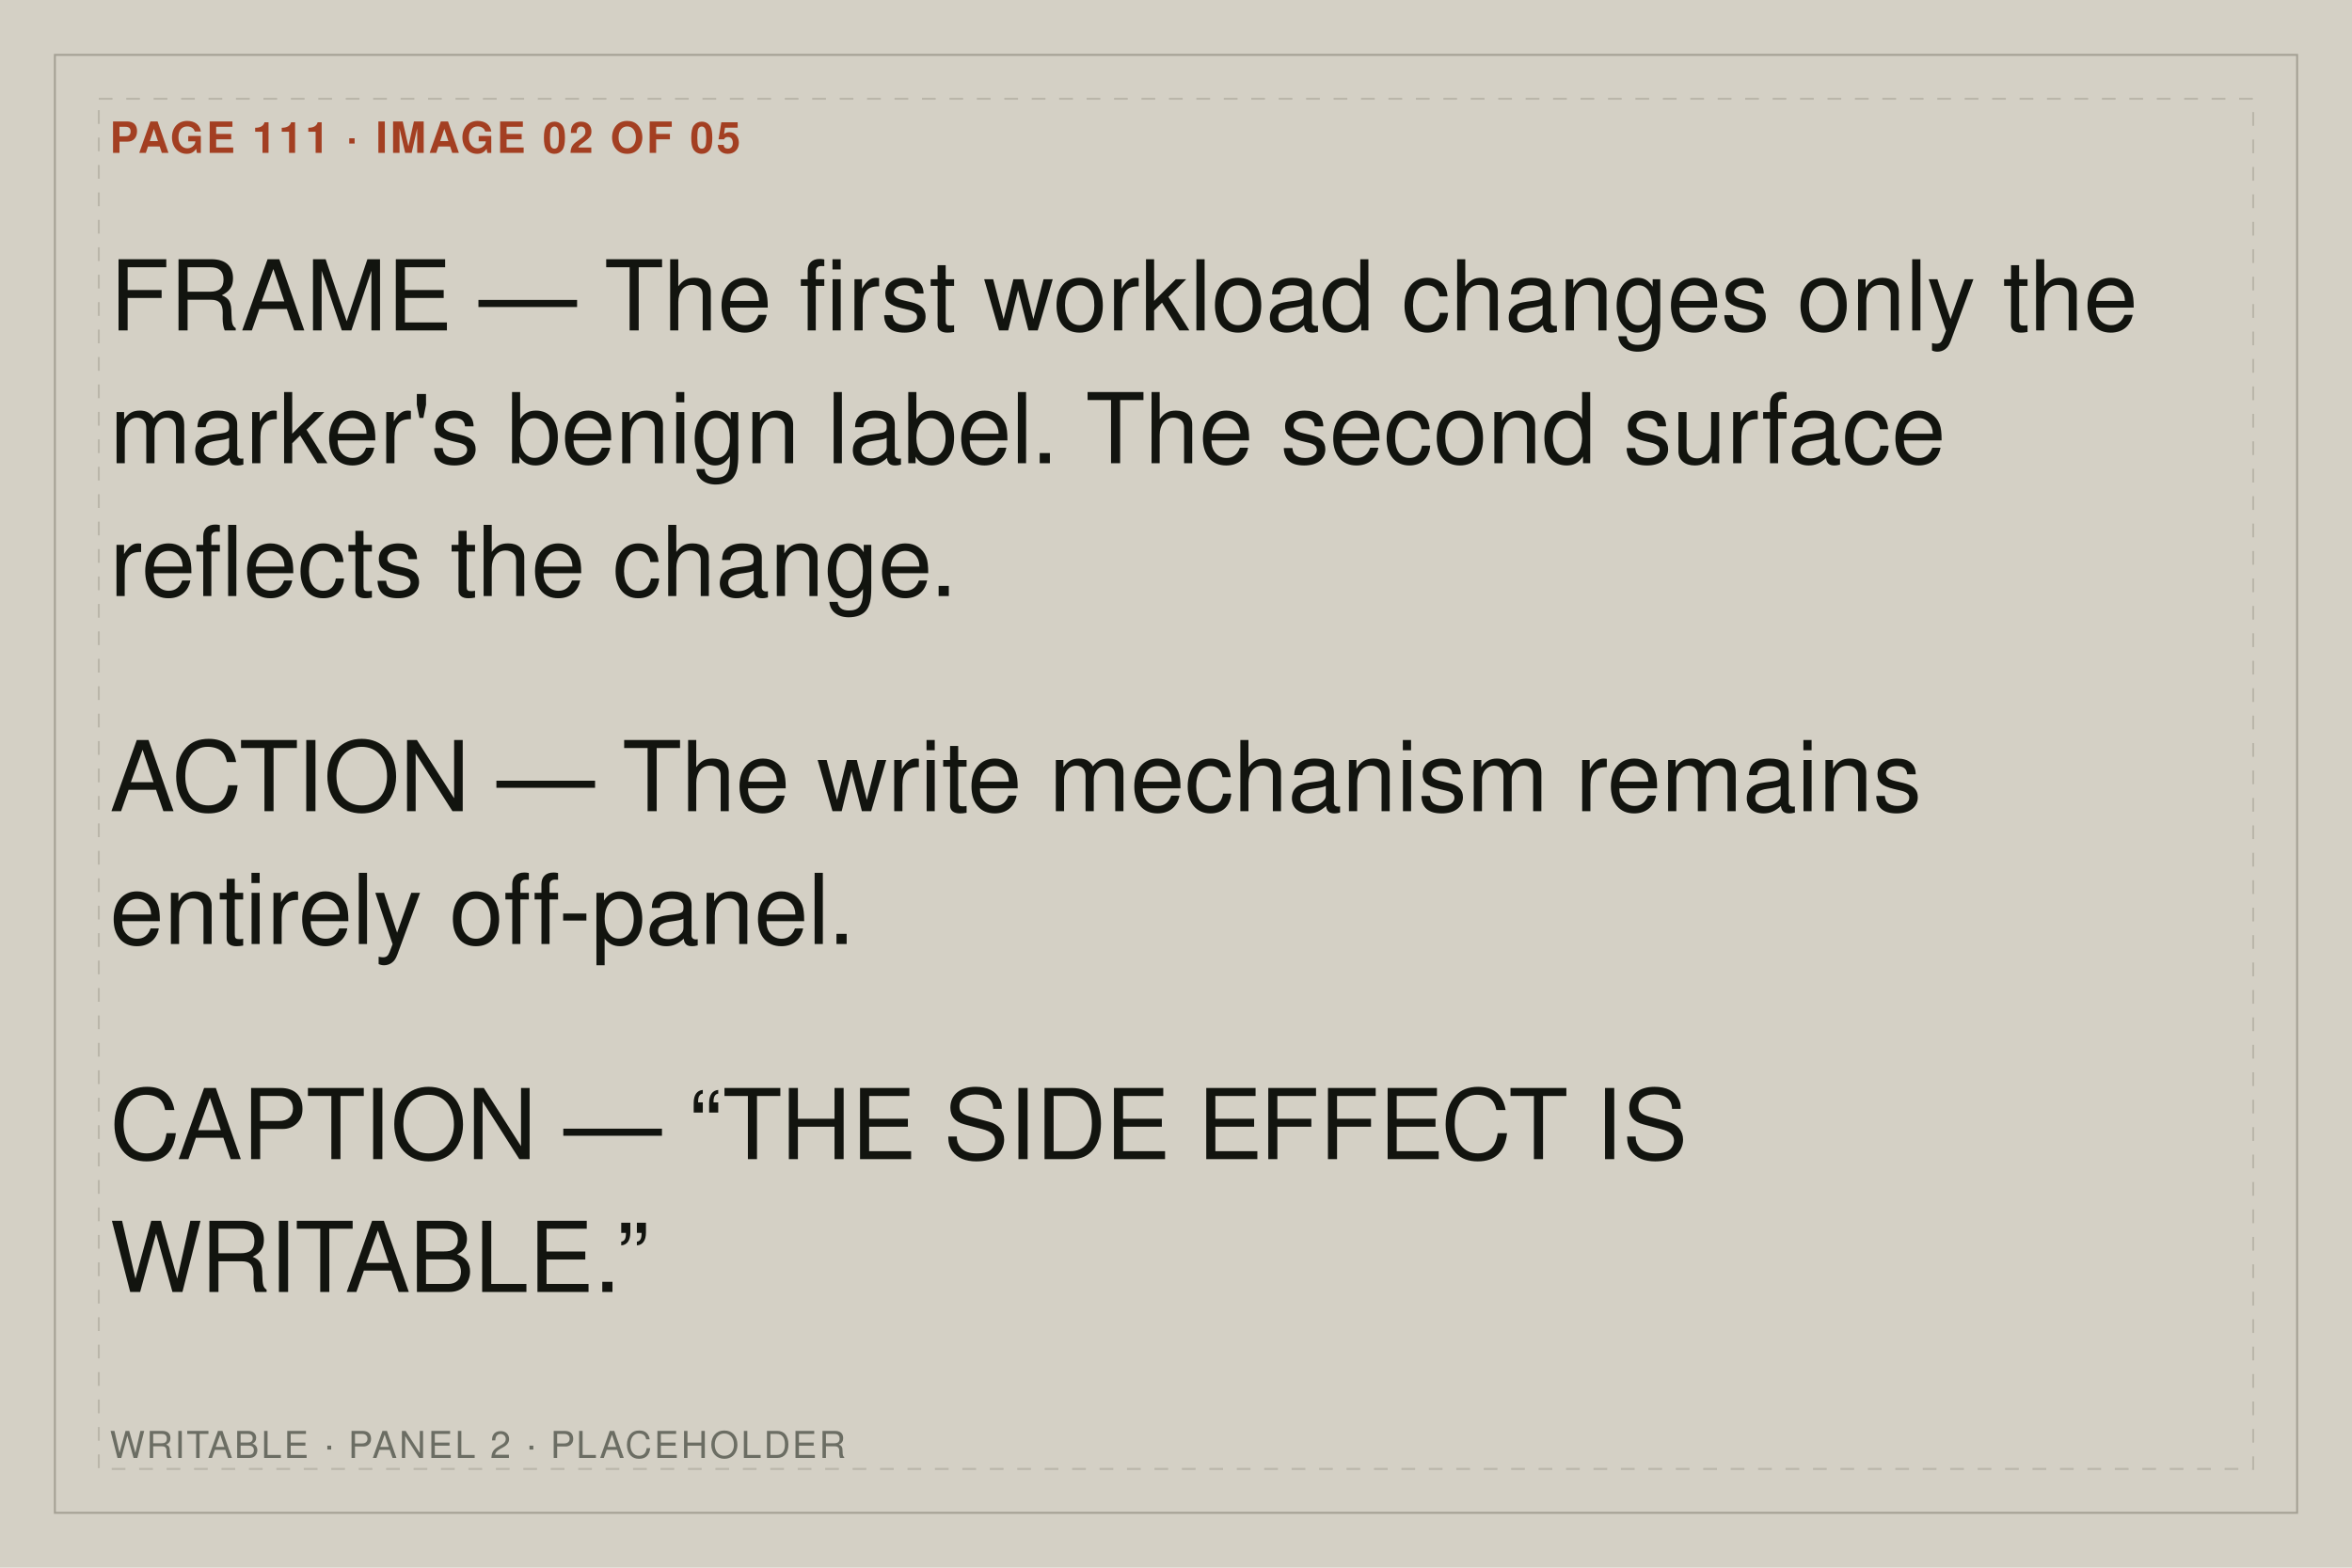
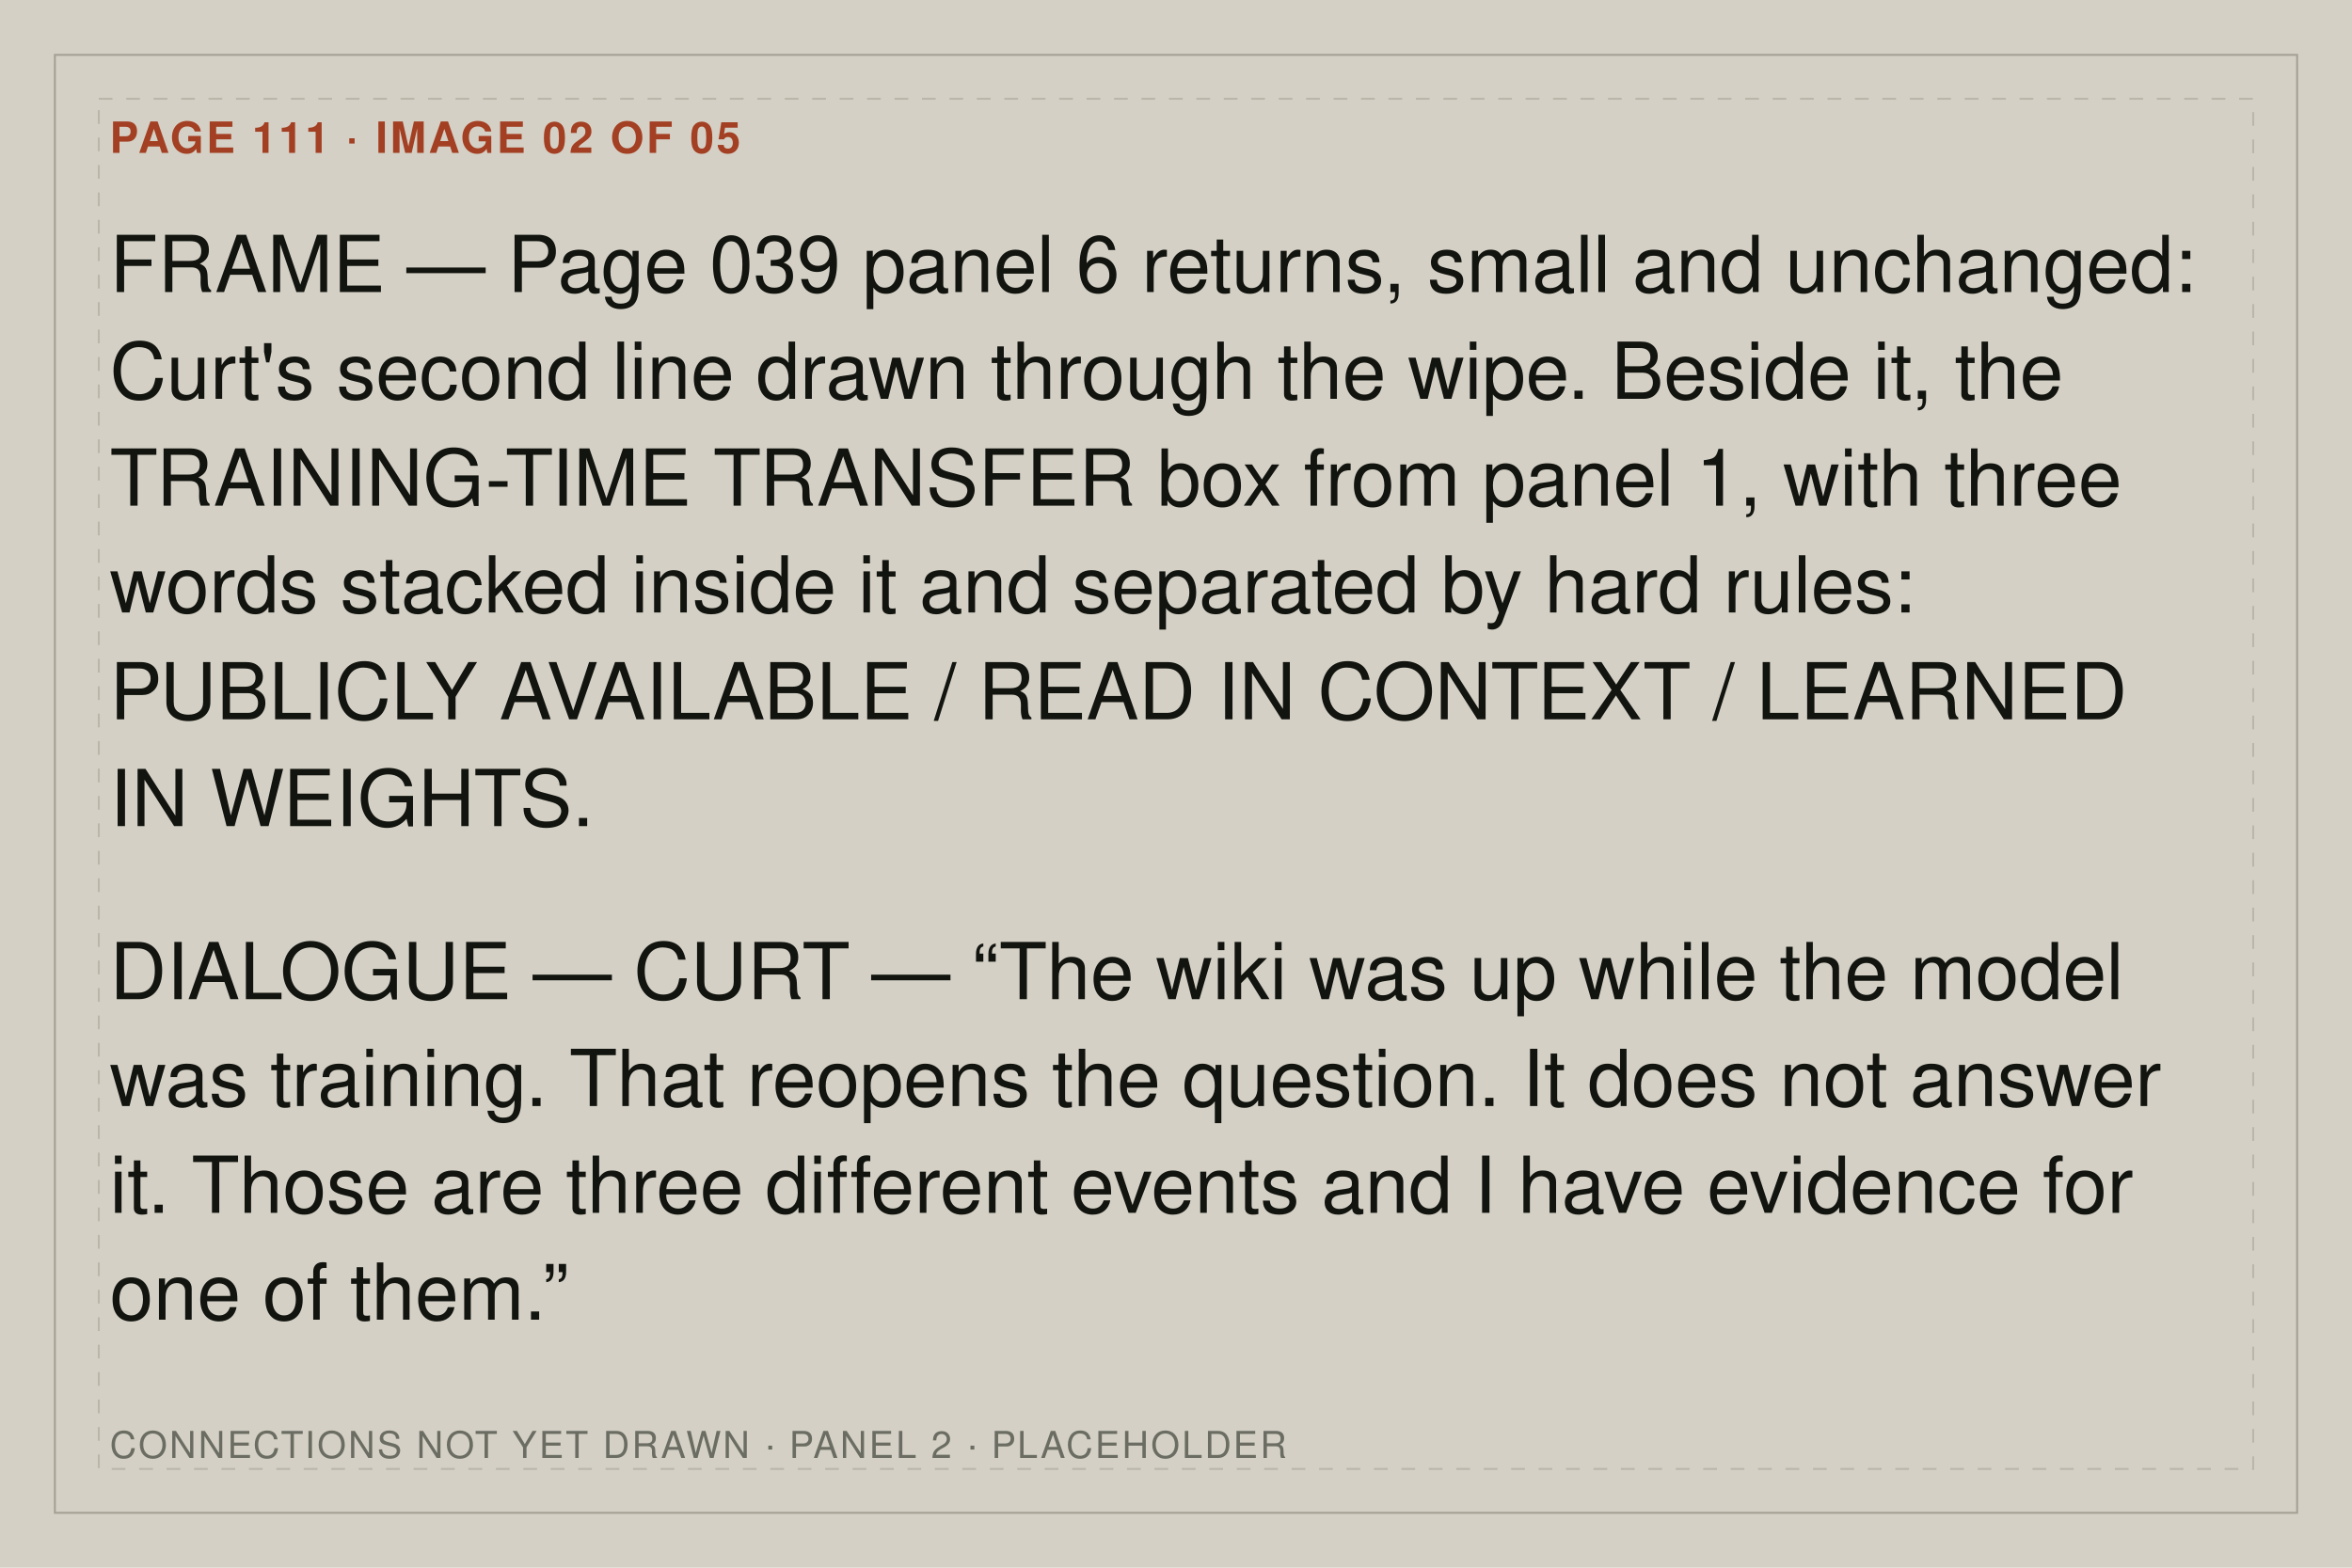
<svg xmlns="http://www.w3.org/2000/svg" width="1200" height="800" viewBox="0 0 1200 800" role="img" aria-labelledby="title">
  <rect width="1200" height="800" fill="#d4d0c5" />
  <rect x="28" y="28" width="1144" height="744" fill="none" stroke="#a4a094" stroke-width="1" />
  <rect x="50.4" y="50.4" width="1099.2" height="699.2" fill="none" stroke="#a4a094" stroke-width="1" stroke-dasharray="7 7" opacity="0.55" />
  <g font-family="Helvetica, Arial, 'Liberation Sans', 'Nimbus Sans', sans-serif">
    <text x="56" y="78" font-size="22" font-weight="700" letter-spacing="1.32" fill="#a33f22">PAGE 111 · IMAGE 02 OF 05</text>
-     <text font-size="49.83" fill="#12140f" text-anchor="start" xml:space="preserve">
-       <tspan x="56" y="168.61">FRAME — The first workload changes only the</tspan>
-       <tspan x="56" y="236.39">marker's benign label. The second surface</tspan>
-       <tspan x="56" y="304.16">reflects the change.</tspan>
-       <tspan x="56" y="413.95">ACTION — The write mechanism remains</tspan>
-       <tspan x="56" y="481.73">entirely off-panel.</tspan>
-       <tspan x="56" y="591.52">CAPTION — “THE SIDE EFFECT IS</tspan>
-       <tspan x="56" y="659.29">WRITABLE.”</tspan>
+     <text font-size="40.08" fill="#12140f" text-anchor="start" xml:space="preserve">
+       <tspan x="56" y="149.01">FRAME — Page 039 panel 6 returns, small and unchanged:</tspan>
+       <tspan x="56" y="203.53">Curt's second line drawn through the wipe. Beside it, the</tspan>
+       <tspan x="56" y="258.04">TRAINING-TIME TRANSFER box from panel 1, with three</tspan>
+       <tspan x="56" y="312.55">words stacked inside it and separated by hard rules:</tspan>
+       <tspan x="56" y="367.07">PUBLICLY AVAILABLE / READ IN CONTEXT / LEARNED</tspan>
+       <tspan x="56" y="421.58">IN WEIGHTS.</tspan>
+       <tspan x="56" y="509.89">DIALOGUE — CURT — “The wiki was up while the model</tspan>
+       <tspan x="56" y="564.41">was training. That reopens the question. It does not answer</tspan>
+       <tspan x="56" y="618.92">it. Those are three different events and I have evidence for</tspan>
+       <tspan x="56" y="673.43">one of them.”</tspan>
    </text>
-     <text x="56" y="744" font-size="18.92" letter-spacing="1.1" fill="#6b6d63">WRITABLE · PANEL 2 · PLACEHOLDER</text>
+     <text x="56" y="744" font-size="18.92" letter-spacing="1.1" fill="#6b6d63">CONNECTIONS NOT YET DRAWN · PANEL 2 · PLACEHOLDER</text>
  </g>
</svg>
